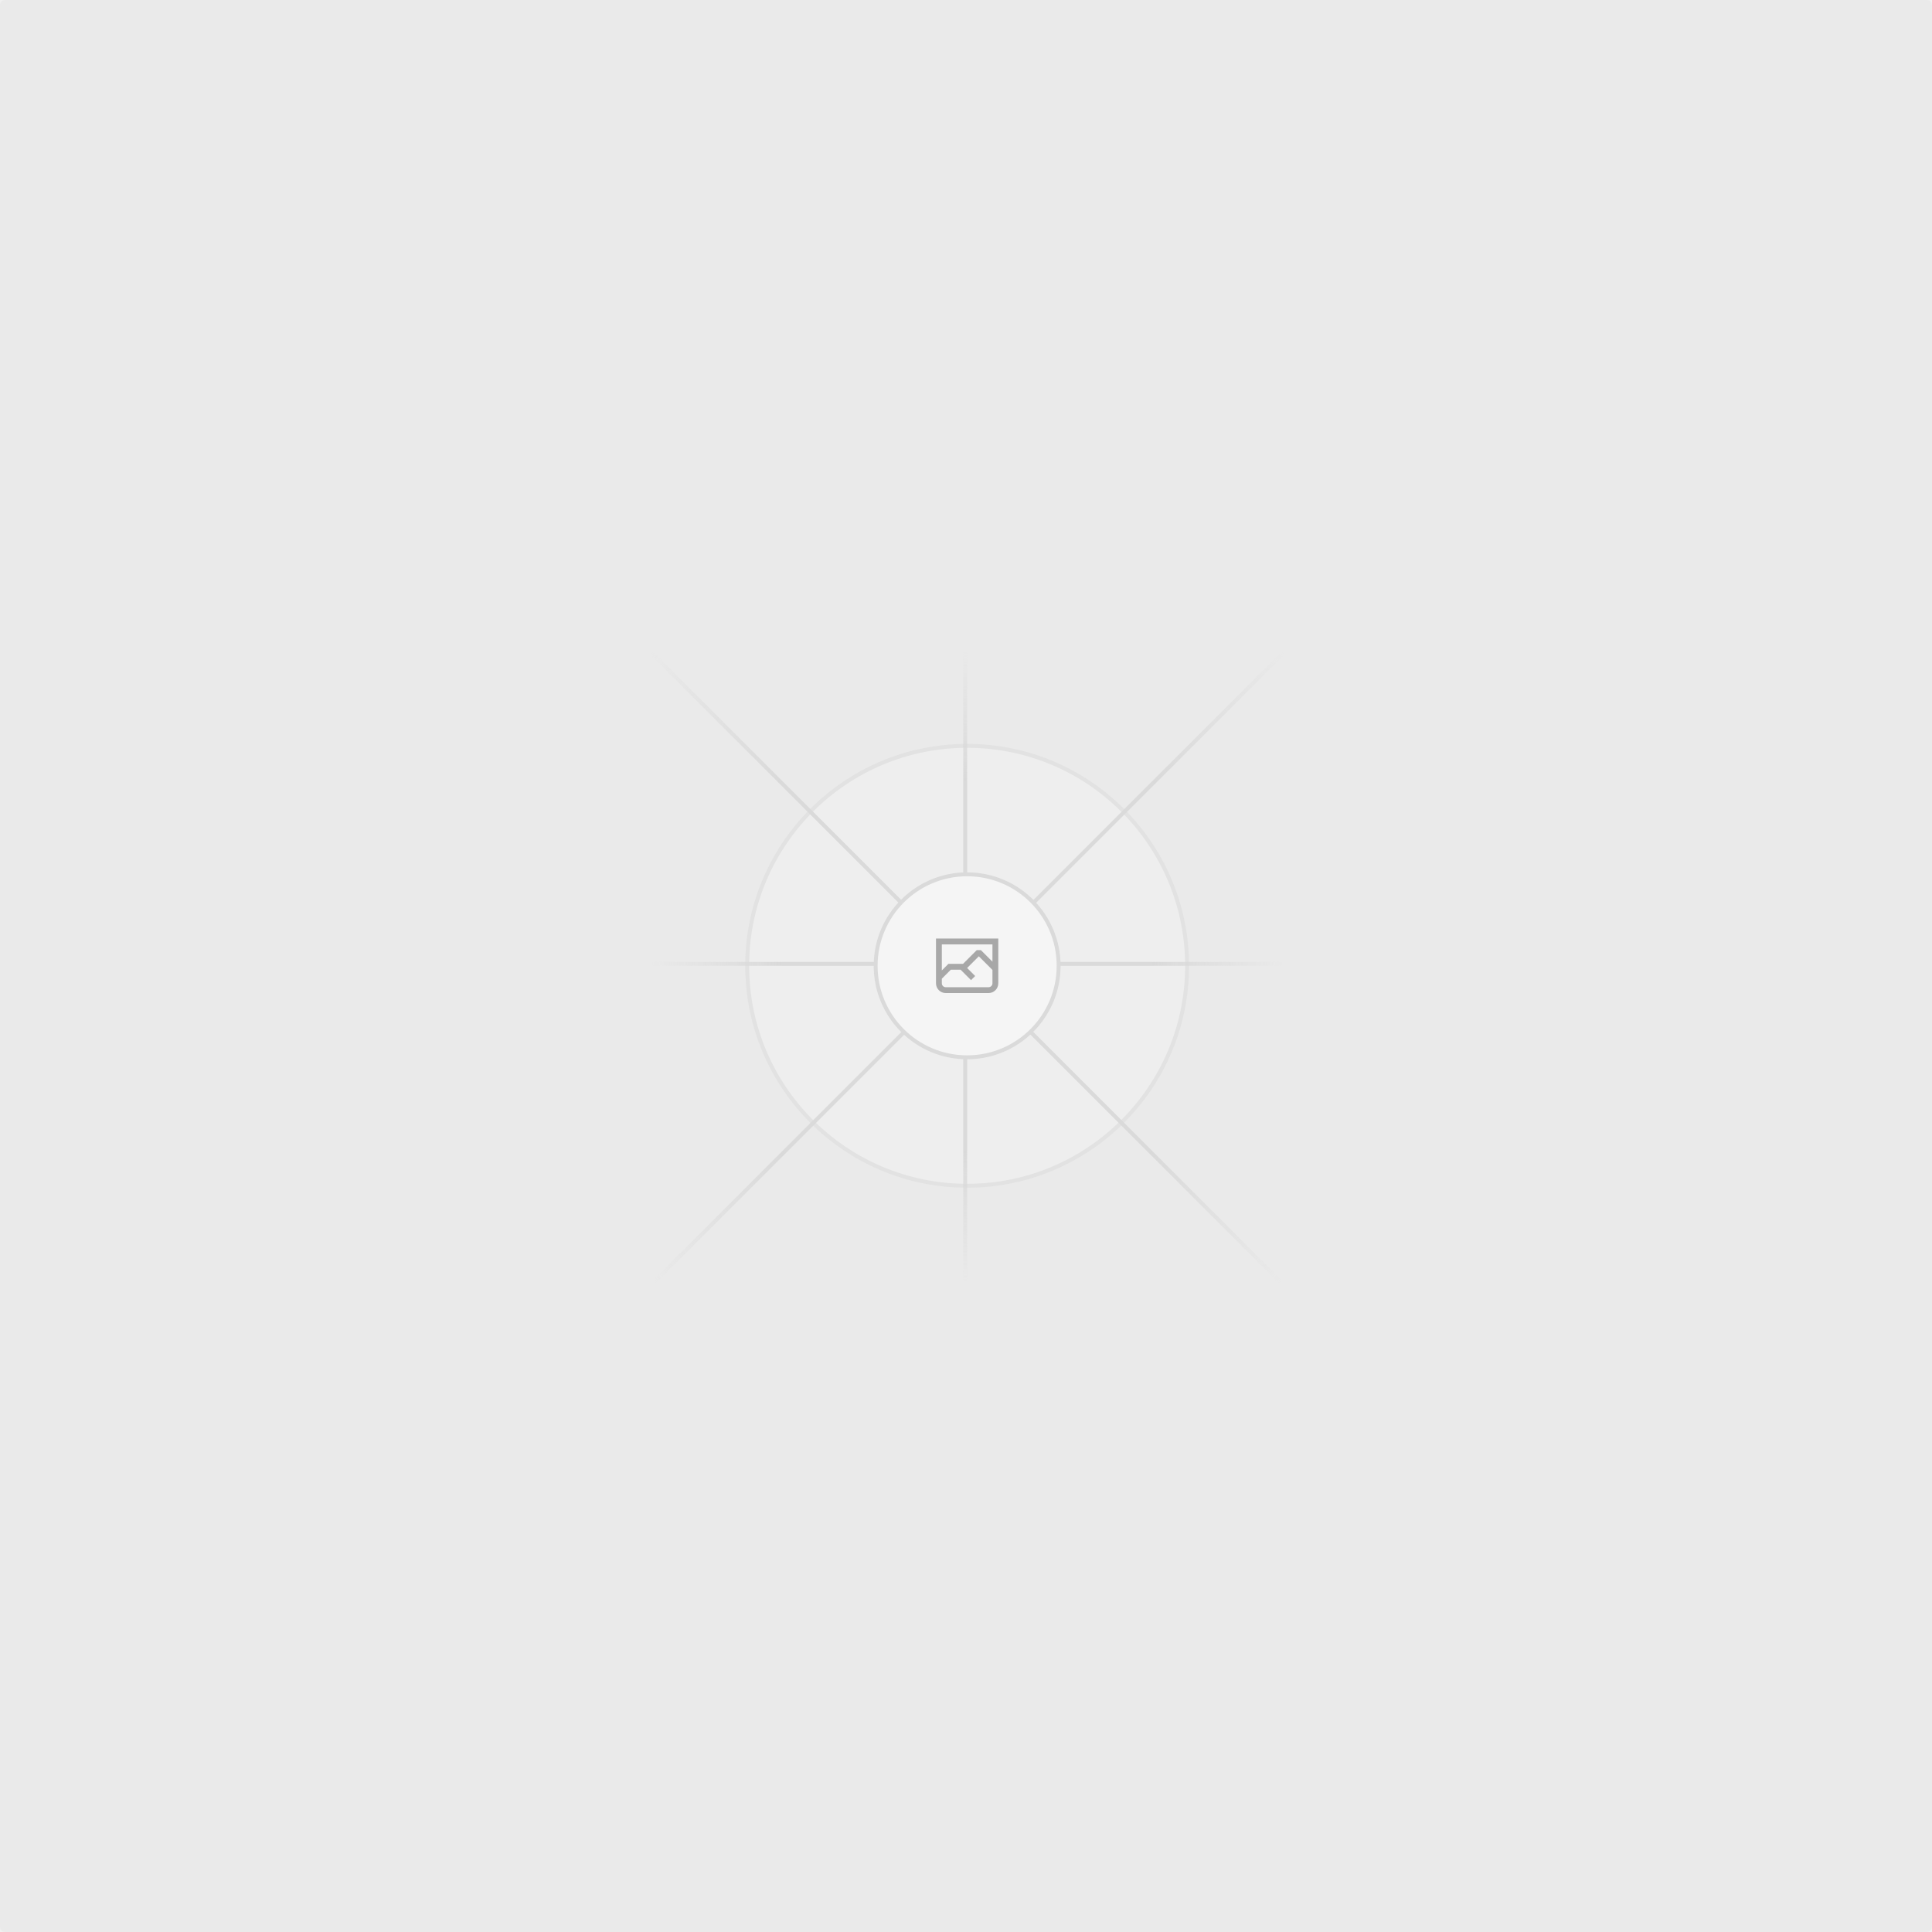
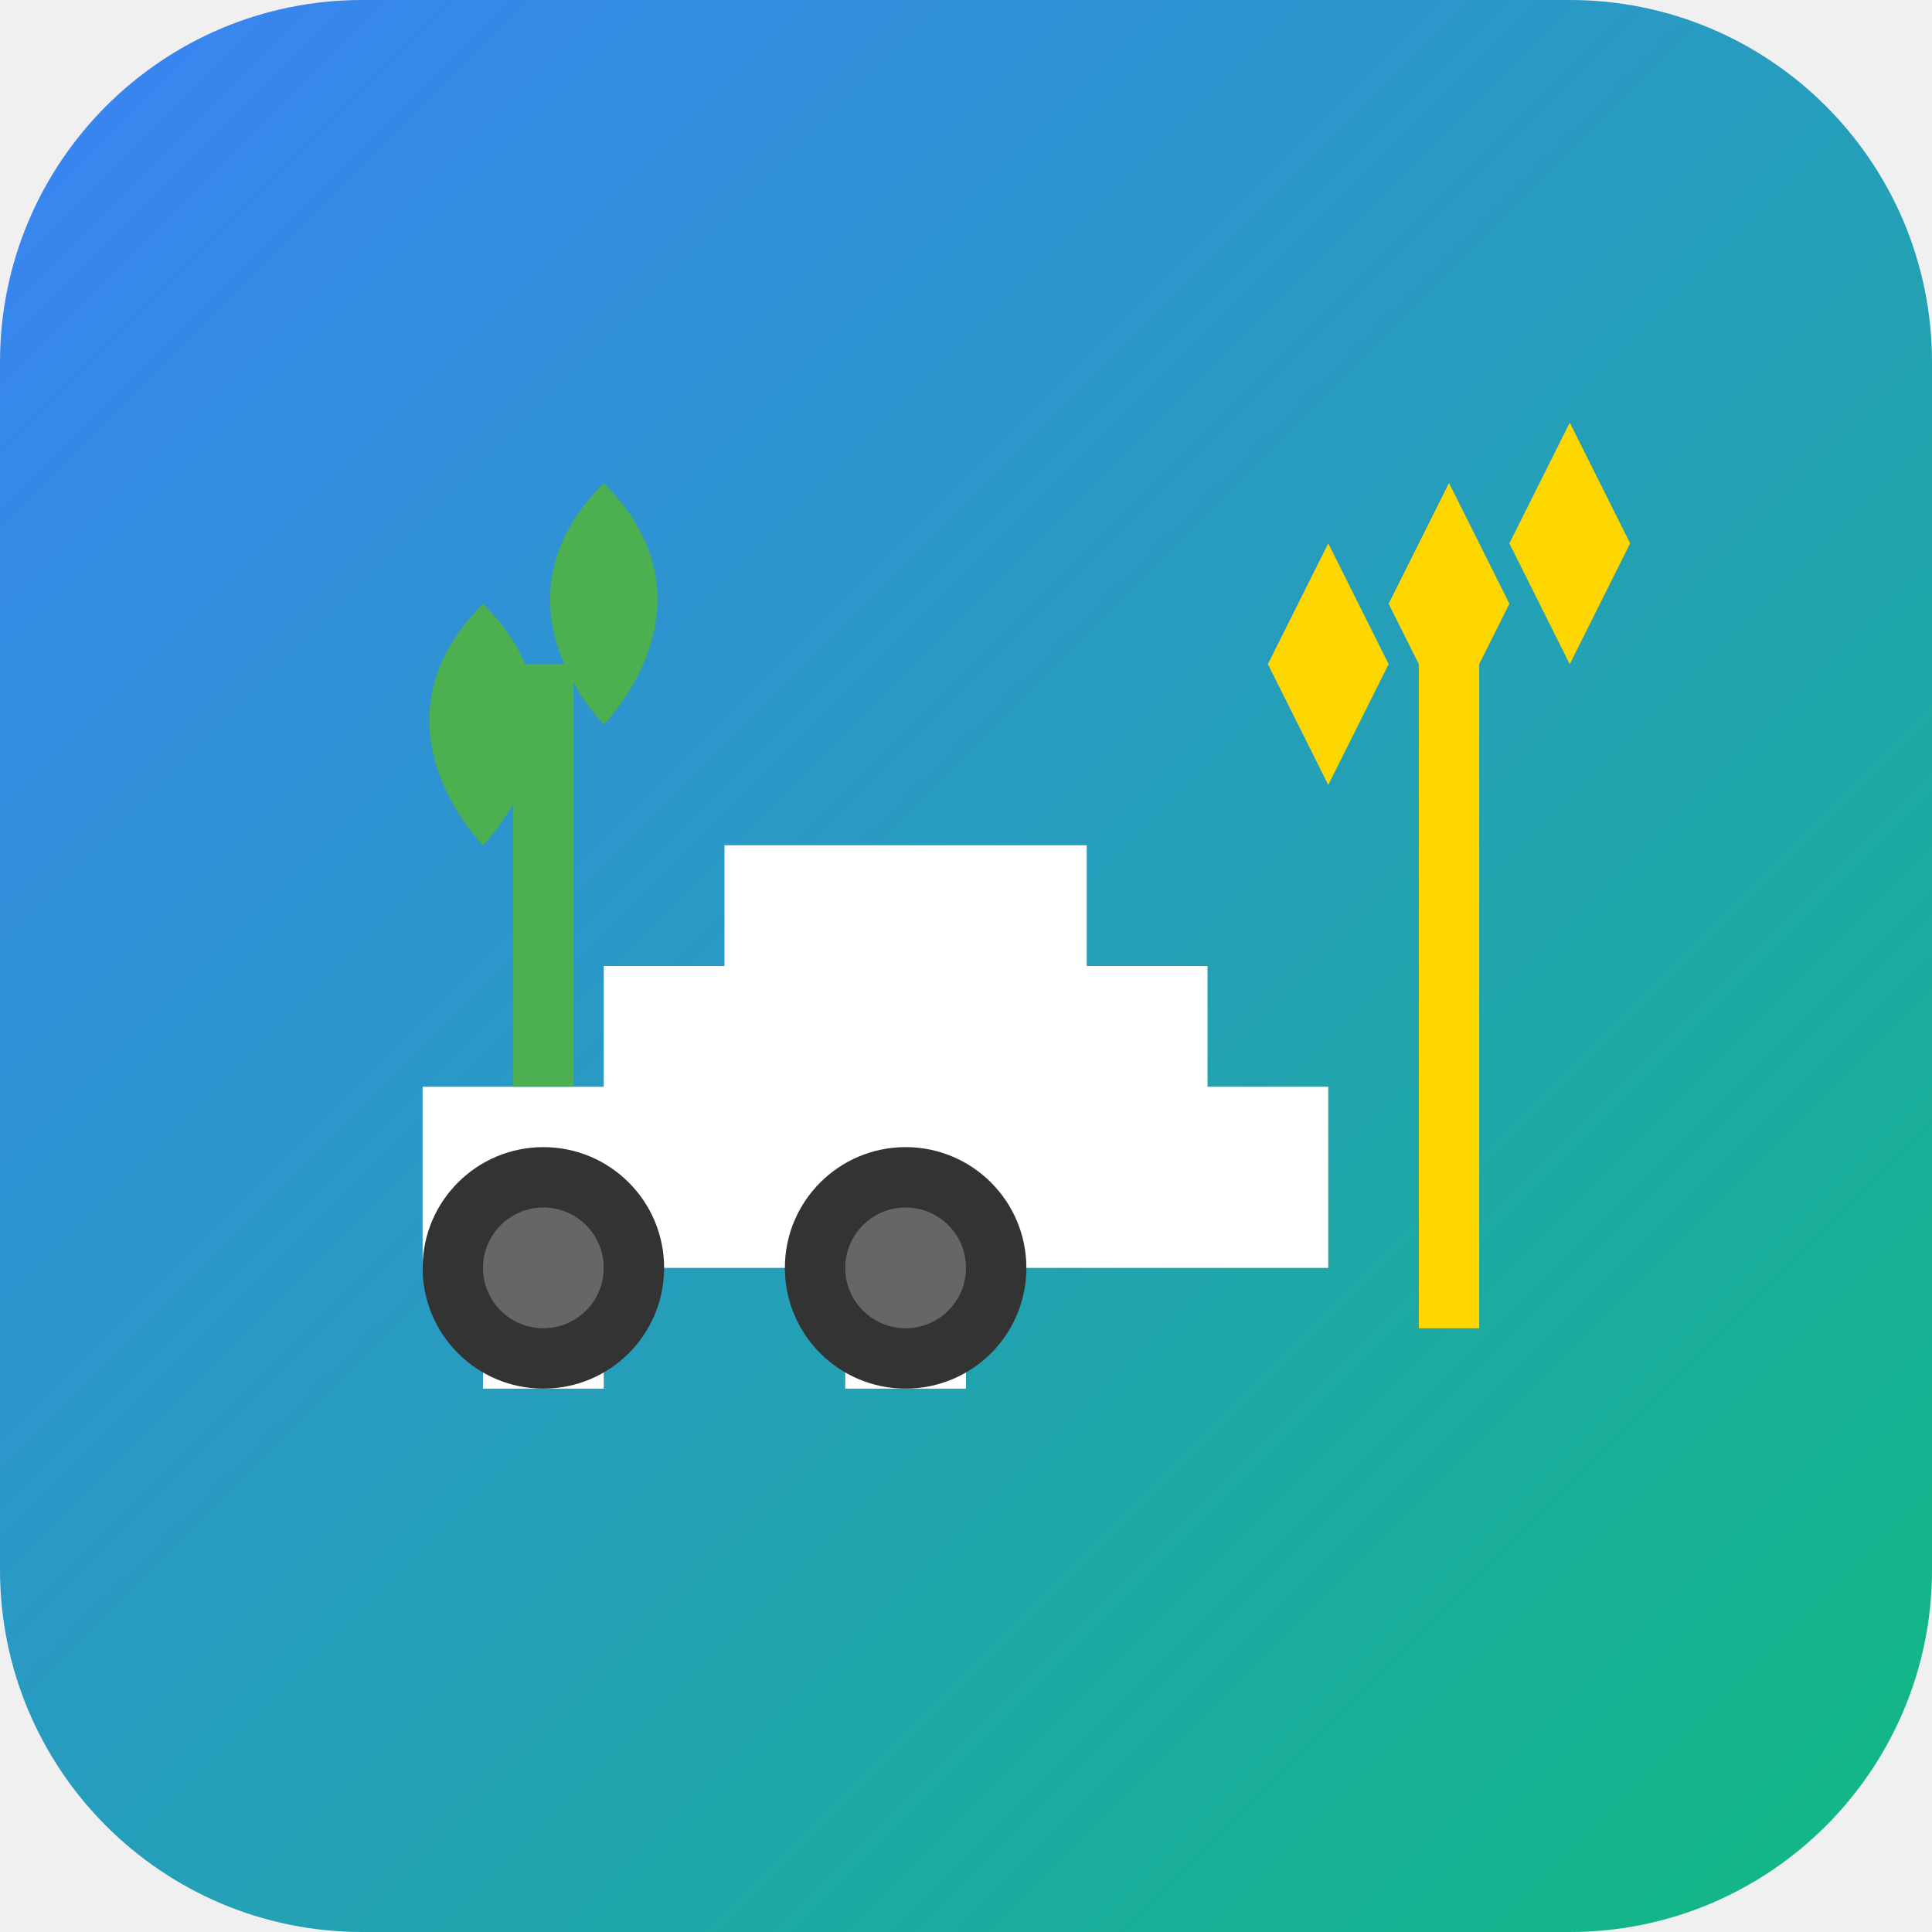
- <svg xmlns="http://www.w3.org/2000/svg" width="1200" height="1200" fill="none">
-   <rect width="1200" height="1200" fill="#EAEAEA" rx="3" />
-   <g opacity=".5">
-     <g opacity=".5">
-       <path fill="#FAFAFA" d="M600.709 736.5c-75.454 0-136.621-61.167-136.621-136.62 0-75.454 61.167-136.621 136.621-136.621 75.453 0 136.62 61.167 136.62 136.621 0 75.453-61.167 136.62-136.62 136.62Z" />
-       <path stroke="#C9C9C9" stroke-width="2.418" d="M600.709 736.5c-75.454 0-136.621-61.167-136.621-136.62 0-75.454 61.167-136.621 136.621-136.621 75.453 0 136.62 61.167 136.62 136.621 0 75.453-61.167 136.62-136.62 136.62Z" />
-     </g>
-     <path stroke="url(#a)" stroke-width="2.418" d="M0-1.209h553.581" transform="scale(1 -1) rotate(45 1163.11 91.165)" />
-     <path stroke="url(#b)" stroke-width="2.418" d="M404.846 598.671h391.726" />
-     <path stroke="url(#c)" stroke-width="2.418" d="M599.5 795.742V404.017" />
-     <path stroke="url(#d)" stroke-width="2.418" d="m795.717 796.597-391.441-391.44" />
-     <path fill="#fff" d="M600.709 656.704c-31.384 0-56.825-25.441-56.825-56.824 0-31.384 25.441-56.825 56.825-56.825 31.383 0 56.824 25.441 56.824 56.825 0 31.383-25.441 56.824-56.824 56.824Z" />
-     <g clip-path="url(#e)">
-       <path fill="#666" fill-rule="evenodd" d="M616.426 586.58h-31.434v16.176l3.553-3.554.531-.531h9.068l.074-.074 8.463-8.463h2.565l7.18 7.181V586.58Zm-15.715 14.654 3.698 3.699 1.283 1.282-2.565 2.565-1.282-1.283-5.2-5.199h-6.066l-5.514 5.514-.073.073v2.876a2.418 2.418 0 0 0 2.418 2.418h26.598a2.418 2.418 0 0 0 2.418-2.418v-8.317l-8.463-8.463-7.181 7.181-.071.072Zm-19.347 5.442v4.085a6.045 6.045 0 0 0 6.046 6.045h26.598a6.044 6.044 0 0 0 6.045-6.045v-7.108l1.356-1.355-1.282-1.283-.074-.073v-17.989h-38.689v23.43l-.146.146.146.147Z" clip-rule="evenodd" />
-     </g>
-     <path stroke="#C9C9C9" stroke-width="2.418" d="M600.709 656.704c-31.384 0-56.825-25.441-56.825-56.824 0-31.384 25.441-56.825 56.825-56.825 31.383 0 56.824 25.441 56.824 56.825 0 31.383-25.441 56.824-56.824 56.824Z" />
-   </g>
+ <svg xmlns="http://www.w3.org/2000/svg" width="64" height="64" viewBox="0 0 64 64" fill="none">
+   <rect width="64" height="64" rx="12" fill="url(#paint0_linear)" />
+   <path d="M44 36H40V32H36V28H24V32H20V36H14V42H16V46H20V42H28V46H32V42H44V36Z" fill="white" />
+   <circle cx="18" cy="42" r="4" fill="#333" />
+   <circle cx="18" cy="42" r="2" fill="#666" />
+   <circle cx="30" cy="42" r="4" fill="#333" />
+   <circle cx="30" cy="42" r="2" fill="#666" />
+   <path d="M46 20L48 16L50 20L48 24L46 20Z" fill="#FFD700" />
+   <path d="M50 18L52 14L54 18L52 22L50 18Z" fill="#FFD700" />
+   <path d="M42 22L44 18L46 22L44 26L42 22Z" fill="#FFD700" />
+   <rect x="47" y="20" width="2" height="24" fill="#FFD700" />
+   <path d="M16 28C16 28 12 24 16 20C20 24 16 28 16 28Z" fill="#4CAF50" />
+   <path d="M20 24C20 24 24 20 20 16C16 20 20 24 20 24Z" fill="#4CAF50" />
+   <rect x="17" y="22" width="2" height="14" fill="#4CAF50" />
  <defs>
-     <linearGradient id="a" x1="554.061" x2="-.48" y1=".083" y2=".087" gradientUnits="userSpaceOnUse">
-       <stop stop-color="#C9C9C9" stop-opacity="0" />
-       <stop offset=".208" stop-color="#C9C9C9" />
-       <stop offset=".792" stop-color="#C9C9C9" />
-       <stop offset="1" stop-color="#C9C9C9" stop-opacity="0" />
+     <linearGradient id="paint0_linear" x1="0" y1="0" x2="64" y2="64" gradientUnits="userSpaceOnUse">
+       <stop offset="0" stop-color="#3b82f6" />
+       <stop offset="1" stop-color="#10b981" />
    </linearGradient>
-     <linearGradient id="b" x1="796.912" x2="404.507" y1="599.963" y2="599.965" gradientUnits="userSpaceOnUse">
-       <stop stop-color="#C9C9C9" stop-opacity="0" />
-       <stop offset=".208" stop-color="#C9C9C9" />
-       <stop offset=".792" stop-color="#C9C9C9" />
-       <stop offset="1" stop-color="#C9C9C9" stop-opacity="0" />
-     </linearGradient>
-     <linearGradient id="c" x1="600.792" x2="600.794" y1="403.677" y2="796.082" gradientUnits="userSpaceOnUse">
-       <stop stop-color="#C9C9C9" stop-opacity="0" />
-       <stop offset=".208" stop-color="#C9C9C9" />
-       <stop offset=".792" stop-color="#C9C9C9" />
-       <stop offset="1" stop-color="#C9C9C9" stop-opacity="0" />
-     </linearGradient>
-     <linearGradient id="d" x1="404.85" x2="796.972" y1="403.903" y2="796.02" gradientUnits="userSpaceOnUse">
-       <stop stop-color="#C9C9C9" stop-opacity="0" />
-       <stop offset=".208" stop-color="#C9C9C9" />
-       <stop offset=".792" stop-color="#C9C9C9" />
-       <stop offset="1" stop-color="#C9C9C9" stop-opacity="0" />
-     </linearGradient>
-     <clipPath id="e">
-       <path fill="#fff" d="M581.364 580.535h38.689v38.689h-38.689z" />
-     </clipPath>
  </defs>
</svg>
